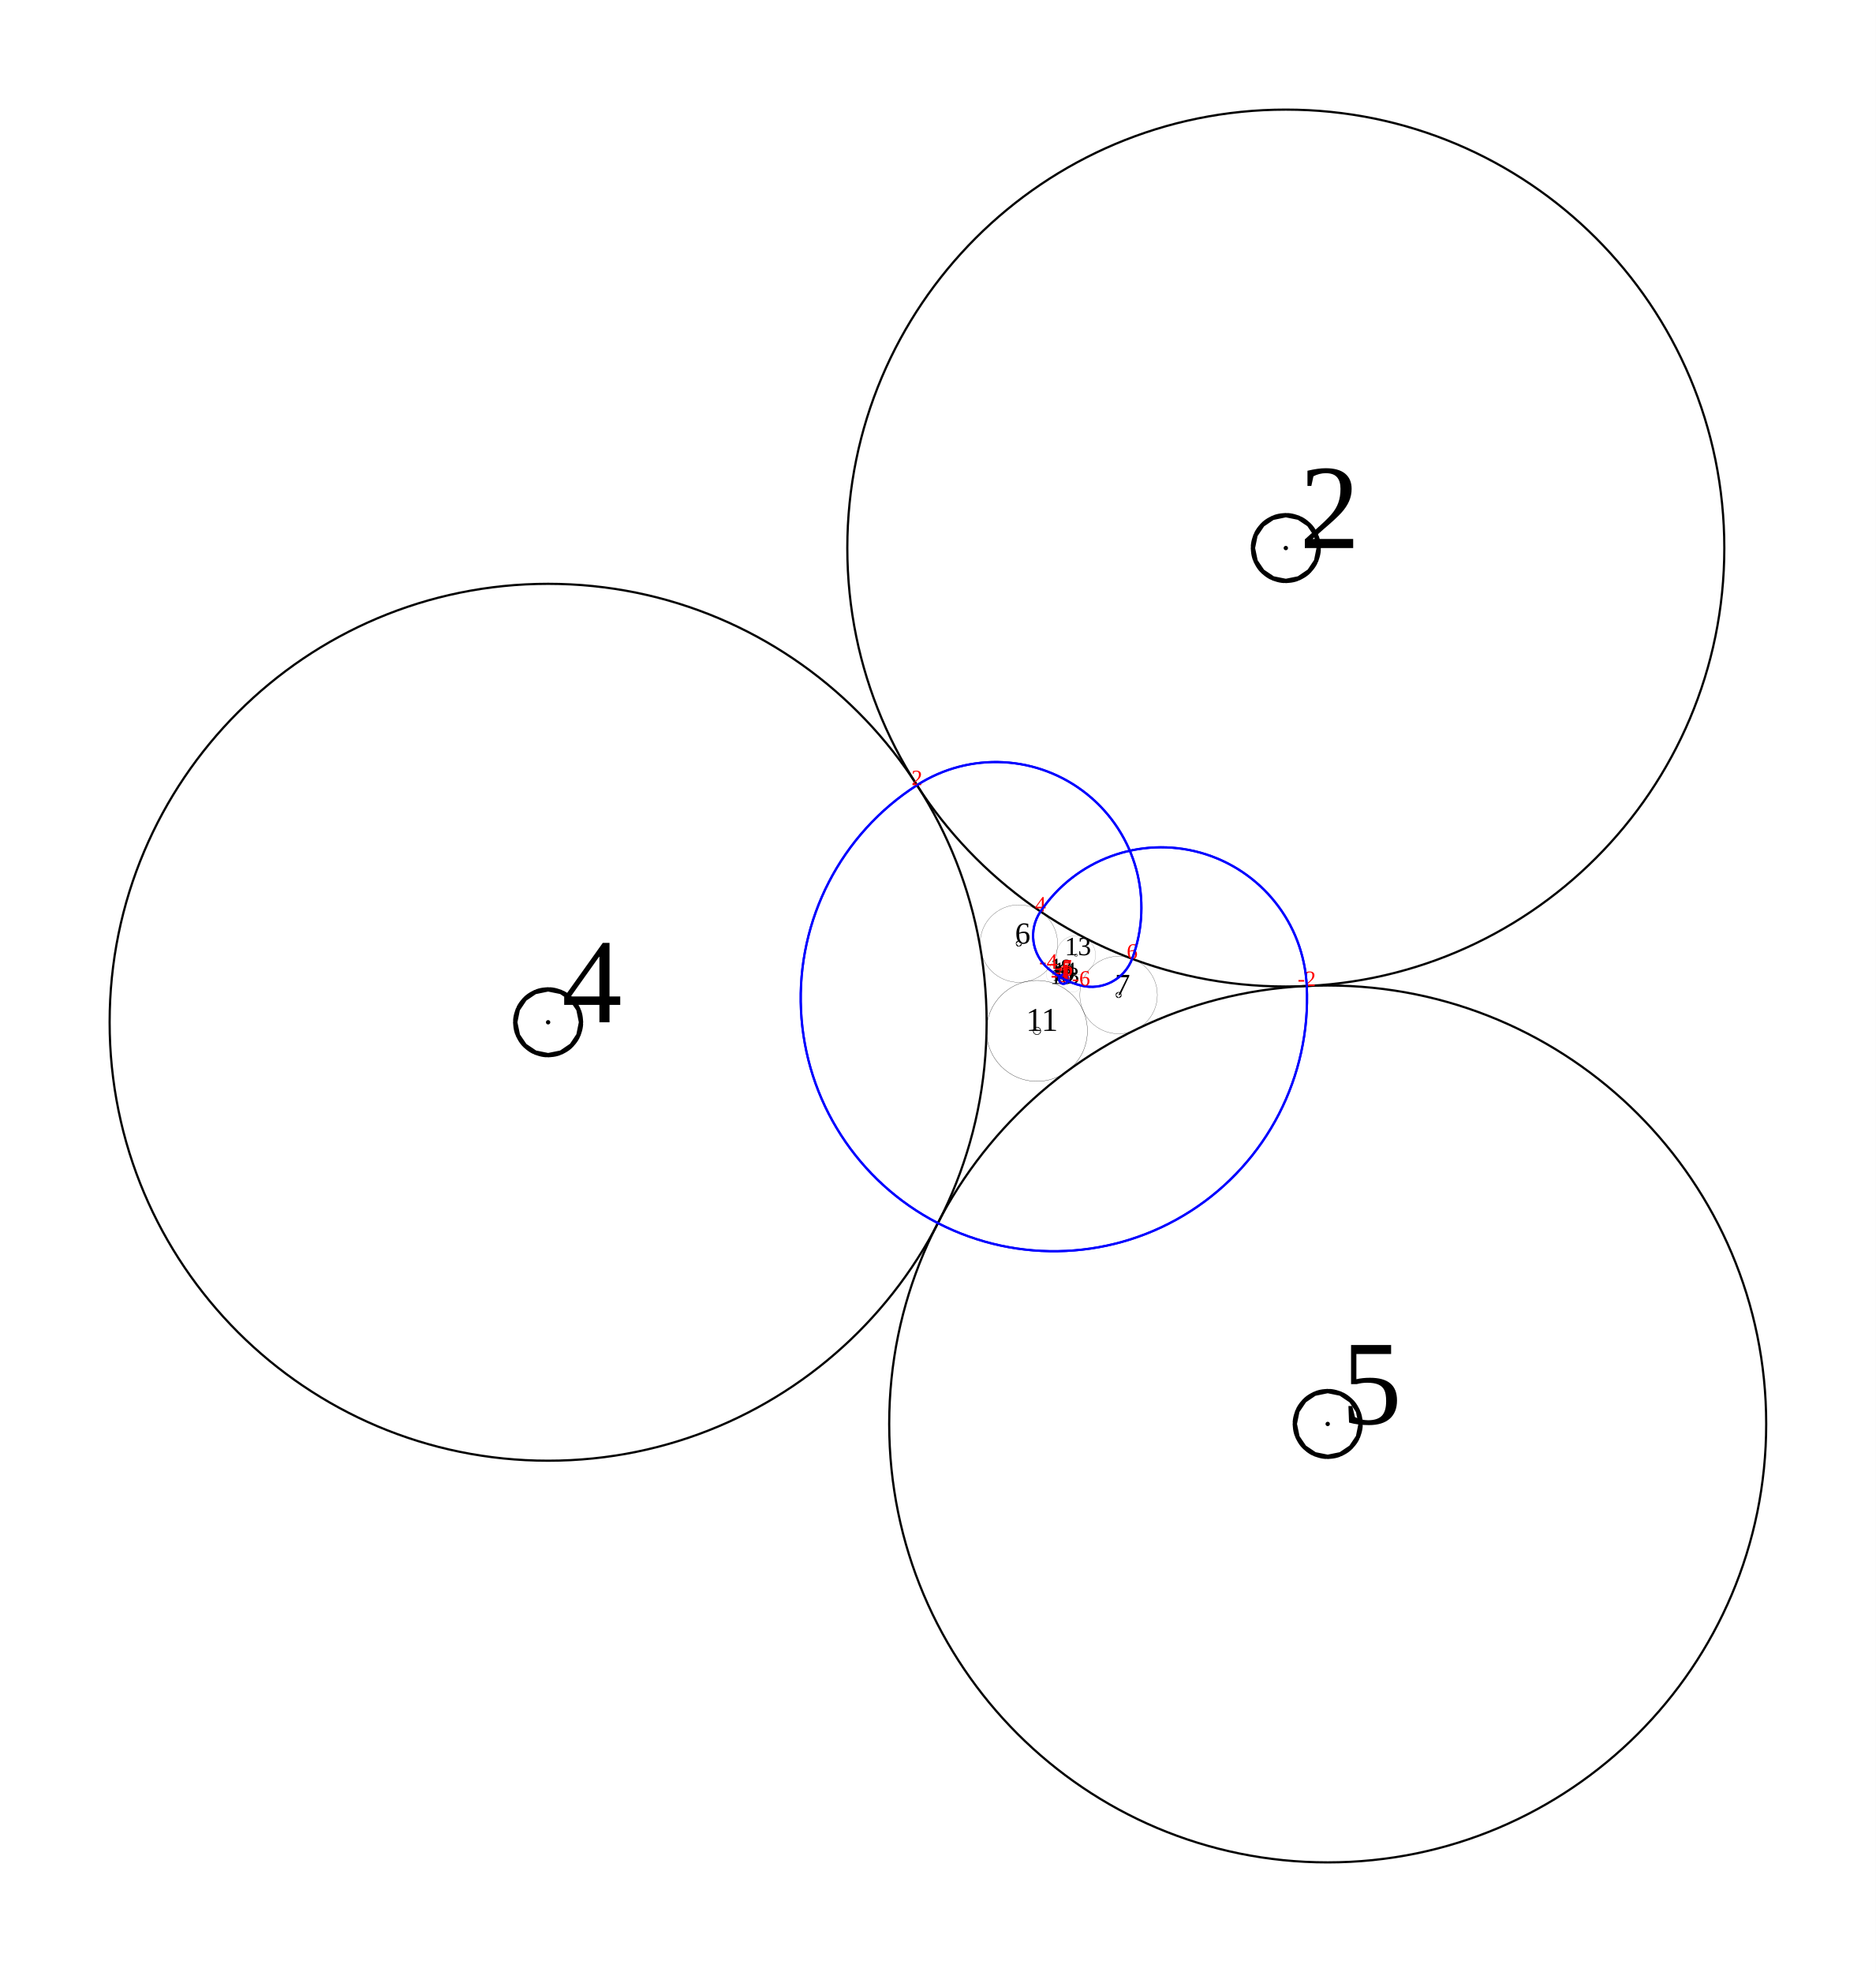
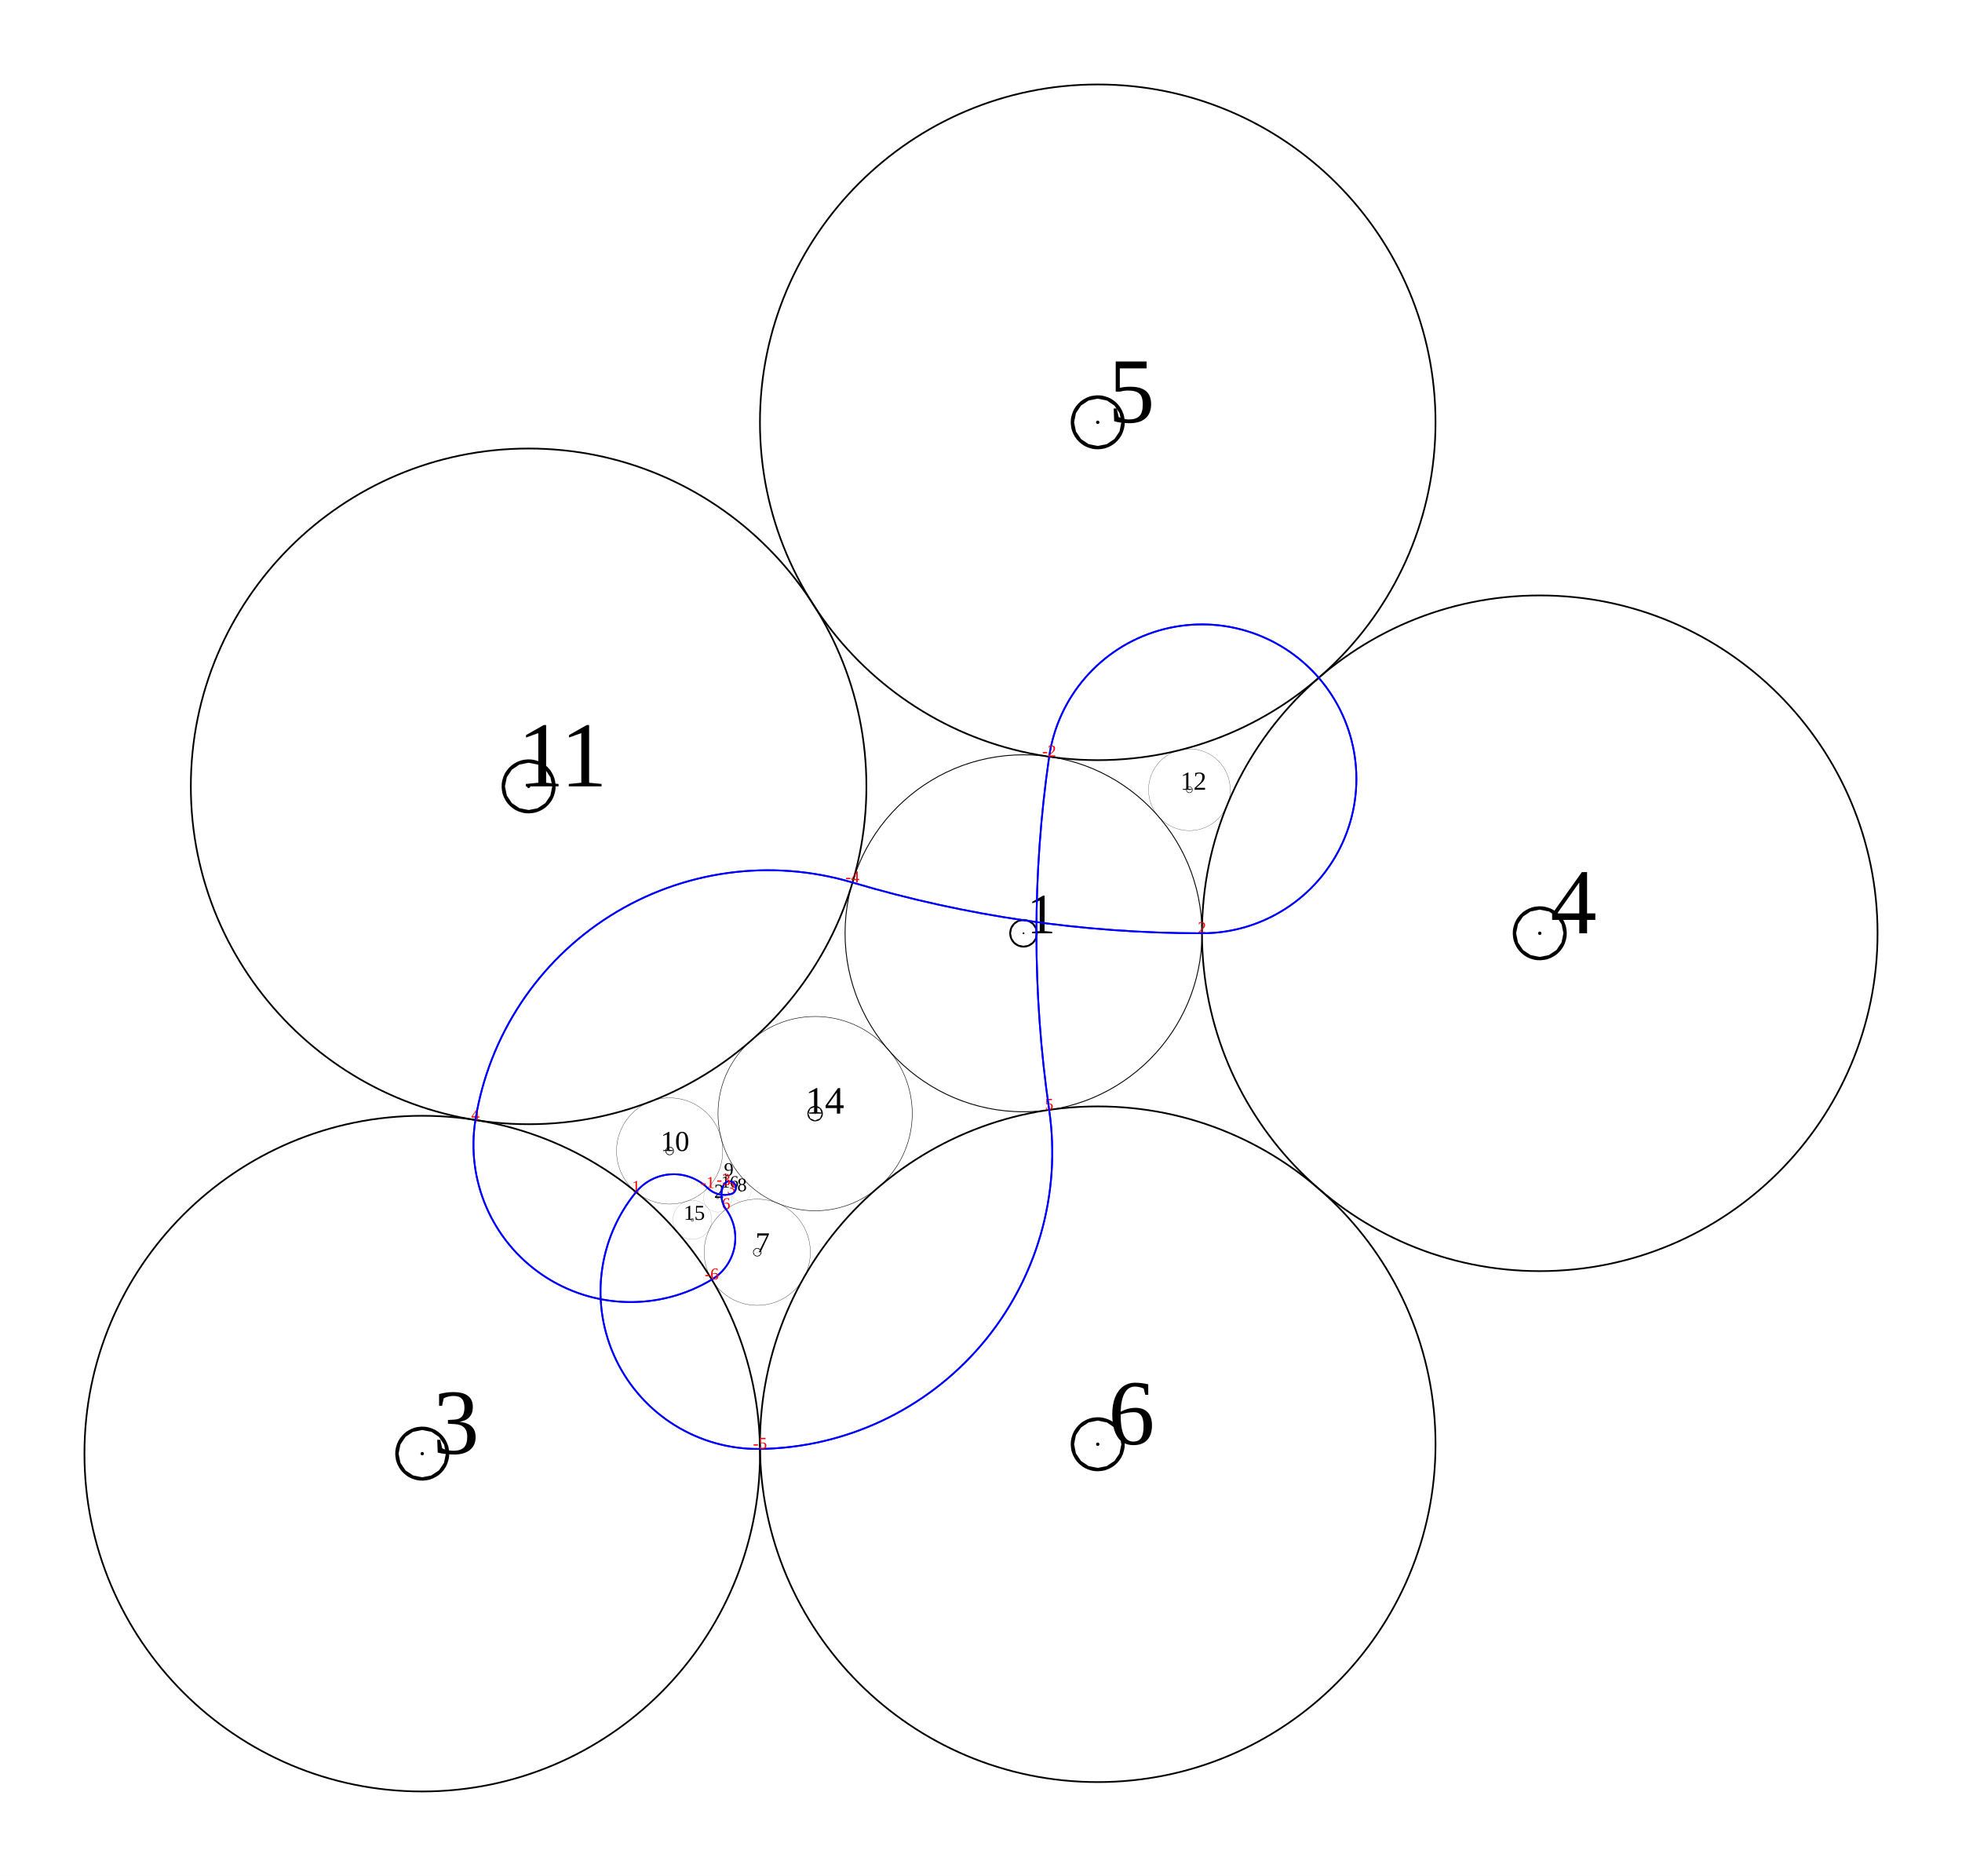
- <svg xmlns="http://www.w3.org/2000/svg" baseProfile="full" height="899.544" version="1.1" viewBox="0,0,855.567,899.544" width="855.567">
+ <svg xmlns="http://www.w3.org/2000/svg" baseProfile="full" height="1110.533" version="1.1" viewBox="0,0,1161.687,1110.533" width="1161.687">
  <defs />
-   <rect fill="white" height="899.544" width="855.567" x="0" y="0" />
-   <circle cx="605.567" cy="649.544" fill="none" r="200" stroke="black" stroke-width="1" />
-   <circle cx="605.567" cy="649.544" fill="black" r="1" stroke="black" stroke-width="30" />
-   <text fill="black" font-size="55px" text-anchor="middle" x="625.567" y="649.544">5</text>
-   <circle cx="250.0" cy="466.316" fill="none" r="200" stroke="black" stroke-width="1" />
-   <circle cx="250.0" cy="466.316" fill="black" r="1" stroke="black" stroke-width="30" />
-   <text fill="black" font-size="55px" text-anchor="middle" x="270.0" y="466.316">4</text>
-   <circle cx="586.463" cy="250.0" fill="none" r="200" stroke="black" stroke-width="1" />
-   <circle cx="586.463" cy="250.0" fill="black" r="1" stroke="black" stroke-width="30" />
-   <text fill="black" font-size="55px" text-anchor="middle" x="606.463" y="250.0">2</text>
-   <circle cx="481.229" cy="444.505" fill="none" r="4.041" stroke="black" stroke-width="0.02" />
-   <circle cx="481.229" cy="444.505" fill="black" r="0.02" stroke="black" stroke-width="0.606" />
-   <text fill="black" font-size="10.909px" text-anchor="middle" x="481.633" y="444.505">1</text>
-   <circle cx="489.137" cy="448.579" fill="none" r="4.041" stroke="black" stroke-width="0.02" />
-   <circle cx="489.137" cy="448.579" fill="black" r="0.02" stroke="black" stroke-width="0.606" />
-   <text fill="black" font-size="10.909px" text-anchor="middle" x="489.541" y="448.579">3</text>
-   <circle cx="464.695" cy="430.428" fill="none" r="17.674" stroke="black" stroke-width="0.088" />
-   <circle cx="464.695" cy="430.428" fill="black" r="0.088" stroke="black" stroke-width="2.651" />
-   <text fill="black" font-size="13.977px" text-anchor="middle" x="466.462" y="430.428">6</text>
-   <circle cx="510.196" cy="453.875" fill="none" r="17.674" stroke="black" stroke-width="0.088" />
-   <circle cx="510.196" cy="453.875" fill="black" r="0.088" stroke="black" stroke-width="2.651" />
-   <text fill="black" font-size="13.977px" text-anchor="middle" x="511.963" y="453.875">7</text>
-   <circle cx="486.233" cy="444.505" fill="none" r="0.962" stroke="black" stroke-width="0.005" />
-   <circle cx="486.233" cy="444.505" fill="black" r="0.005" stroke="black" stroke-width="0.144" />
-   <text fill="black" font-size="10.217px" text-anchor="middle" x="486.329" y="444.505">8</text>
-   <circle cx="485.16" cy="446.586" fill="none" r="0.407" stroke="black" stroke-width="0.002" />
-   <circle cx="485.16" cy="446.586" fill="black" r="0.002" stroke="black" stroke-width="0.061" />
-   <text fill="black" font-size="10.092px" text-anchor="middle" x="485.201" y="446.586">9</text>
-   <circle cx="484.003" cy="448.831" fill="none" r="1.098" stroke="black" stroke-width="0.005" />
-   <circle cx="484.003" cy="448.831" fill="black" r="0.005" stroke="black" stroke-width="0.165" />
-   <text fill="black" font-size="10.247px" text-anchor="middle" x="484.113" y="448.831">10</text>
-   <circle cx="472.965" cy="470.252" fill="none" r="23" stroke="black" stroke-width="0.115" />
-   <circle cx="472.965" cy="470.252" fill="black" r="0.115" stroke="black" stroke-width="3.45" />
-   <text fill="black" font-size="15.175px" text-anchor="middle" x="475.265" y="470.252">11</text>
-   <circle cx="490.761" cy="435.716" fill="none" r="8.924" stroke="black" stroke-width="0.045" />
-   <circle cx="490.761" cy="435.716" fill="black" r="0.045" stroke="black" stroke-width="1.339" />
-   <text fill="black" font-size="12.008px" text-anchor="middle" x="491.654" y="435.716">13</text>
-   <circle cx="485.569" cy="445.792" fill="none" r="0.486" stroke="black" stroke-width="0.002" />
-   <circle cx="485.569" cy="445.792" fill="black" r="0.002" stroke="black" stroke-width="0.073" />
-   <text fill="black" font-size="10.109px" text-anchor="middle" x="485.618" y="445.792">14</text>
-   <circle cx="484.74" cy="447.401" fill="none" r="0.51" stroke="black" stroke-width="0.003" />
-   <circle cx="484.74" cy="447.401" fill="black" r="0.003" stroke="black" stroke-width="0.077" />
-   <text fill="black" font-size="10.115px" text-anchor="middle" x="484.791" y="447.401">15</text>
-   <text fill="red" font-size="10px" text-anchor="middle" x="485.27" y="444.505">-5</text>
-   <path d="M 485.27,444.505 A 2.209 2.209 0 0,0 483.411 447.906" fill="none" stroke="blue" stroke-width="1" />
-   <path d="M 483.411,447.906 A 1.897 1.897 0 0,0 485.1 448.777" fill="none" stroke="blue" stroke-width="1" />
-   <text fill="red" font-size="10px" text-anchor="middle" x="485.1" y="448.777">3</text>
-   <path d="M 485.1,448.777 A 2.209 2.209 0 0,0 486.791 445.288" fill="none" stroke="blue" stroke-width="1" />
-   <path d="M 486.791,445.288 A 1.868 1.868 0 0,0 485.27 444.505" fill="none" stroke="blue" stroke-width="1" />
-   <text fill="red" font-size="10px" text-anchor="middle" x="483.411" y="447.906">-3</text>
-   <path d="M 483.411,447.906 A 2.209 2.209 0 0,1 485.27 444.505" fill="none" stroke="blue" stroke-width="1" />
-   <path d="M 485.27,444.505 A 1.868 1.868 0 0,1 486.791 445.288" fill="none" stroke="blue" stroke-width="1" />
-   <text fill="red" font-size="10px" text-anchor="middle" x="486.791" y="445.288">5</text>
-   <path d="M 486.791,445.288 A 2.209 2.209 0 0,1 485.1 448.777" fill="none" stroke="blue" stroke-width="1" />
-   <path d="M 485.1,448.777 A 1.897 1.897 0 0,1 483.411 447.906" fill="none" stroke="blue" stroke-width="1" />
-   <text fill="red" font-size="10px" text-anchor="middle" x="478.152" y="441.885">-4</text>
-   <path d="M 478.152,441.885 A 36.858 36.858 0 0,0 484.801 446.395" fill="none" stroke="blue" stroke-width="1" />
-   <path d="M 484.801,446.395 A 36.858 36.858 0 0,0 485.524 446.768" fill="none" stroke="blue" stroke-width="1" />
-   <text fill="red" font-size="10px" text-anchor="middle" x="485.524" y="446.768">1</text>
-   <path d="M 485.524,446.768 A 36.858 36.858 0 0,0 493.056 449.565" fill="none" stroke="blue" stroke-width="1" />
-   <path d="M 493.056,449.565 A 19.765 19.765 0 0,0 516.388 437.322" fill="none" stroke="blue" stroke-width="1" />
-   <text fill="red" font-size="10px" text-anchor="middle" x="516.388" y="437.322">6</text>
-   <path d="M 516.388,437.322 A 66.439 66.439 0 0,0 418.231 358.158" fill="none" stroke="blue" stroke-width="1" />
-   <path d="M 418.231,358.158 A 115.47 115.47 0 0,0 427.783 557.93" fill="none" stroke="blue" stroke-width="1" />
-   <path d="M 427.783,557.93 A 115.47 115.47 0 0,0 596.015 449.772" fill="none" stroke="blue" stroke-width="1" />
-   <text fill="red" font-size="10px" text-anchor="middle" x="596.015" y="449.772">-2</text>
-   <path d="M 596.015,449.772 A 66.439 66.439 0 0,0 474.581 415.779" fill="none" stroke="blue" stroke-width="1" />
-   <path d="M 474.581,415.779 A 19.765 19.765 0 0,0 478.152 441.885" fill="none" stroke="blue" stroke-width="1" />
-   <text fill="red" font-size="10px" text-anchor="middle" x="484.801" y="446.395">-1</text>
-   <path d="M 484.801,446.395 A 36.858 36.858 0 0,1 478.152 441.885" fill="none" stroke="blue" stroke-width="1" />
-   <path d="M 478.152,441.885 A 19.765 19.765 0 0,1 474.581 415.779" fill="none" stroke="blue" stroke-width="1" />
-   <text fill="red" font-size="10px" text-anchor="middle" x="474.581" y="415.779">4</text>
-   <path d="M 474.581,415.779 A 66.439 66.439 0 0,1 596.015 449.772" fill="none" stroke="blue" stroke-width="1" />
-   <path d="M 596.015,449.772 A 115.47 115.47 0 0,1 427.783 557.93" fill="none" stroke="blue" stroke-width="1" />
-   <path d="M 427.783,557.93 A 115.47 115.47 0 0,1 418.231 358.158" fill="none" stroke="blue" stroke-width="1" />
-   <text fill="red" font-size="10px" text-anchor="middle" x="418.231" y="358.158">2</text>
-   <path d="M 418.231,358.158 A 66.439 66.439 0 0,1 516.388 437.322" fill="none" stroke="blue" stroke-width="1" />
-   <path d="M 516.388,437.322 A 19.765 19.765 0 0,1 493.056 449.565" fill="none" stroke="blue" stroke-width="1" />
-   <text fill="red" font-size="10px" text-anchor="middle" x="493.056" y="449.565">-6</text>
-   <path d="M 493.056,449.565 A 36.858 36.858 0 0,1 485.524 446.768" fill="none" stroke="blue" stroke-width="1" />
-   <path d="M 485.524,446.768 A 36.858 36.858 0 0,1 484.801 446.395" fill="none" stroke="blue" stroke-width="1" />
+   <rect fill="white" height="1110.533" width="1161.687" x="0" y="0" />
+   <circle cx="649.961" cy="250" fill="none" r="200" stroke="black" stroke-width="1" />
+   <circle cx="649.961" cy="250" fill="black" r="1" stroke="black" stroke-width="30" />
+   <text fill="black" font-size="55px" text-anchor="middle" x="669.961" y="250">5</text>
+   <circle cx="911.687" cy="552.49" fill="none" r="200" stroke="black" stroke-width="1" />
+   <circle cx="911.687" cy="552.49" fill="black" r="1" stroke="black" stroke-width="30" />
+   <text fill="black" font-size="55px" text-anchor="middle" x="931.687" y="552.49">4</text>
+   <circle cx="649.961" cy="854.979" fill="none" r="200" stroke="black" stroke-width="1" />
+   <circle cx="649.961" cy="854.979" fill="black" r="1" stroke="black" stroke-width="30" />
+   <text fill="black" font-size="55px" text-anchor="middle" x="669.961" y="854.979">6</text>
+   <circle cx="312.991" cy="465.524" fill="none" r="200" stroke="black" stroke-width="1" />
+   <circle cx="312.991" cy="465.524" fill="black" r="1" stroke="black" stroke-width="30" />
+   <text fill="black" font-size="55px" text-anchor="middle" x="332.991" y="465.524">11</text>
+   <circle cx="250.0" cy="860.533" fill="none" r="200" stroke="black" stroke-width="1" />
+   <circle cx="250.0" cy="860.533" fill="black" r="1" stroke="black" stroke-width="30" />
+   <text fill="black" font-size="55px" text-anchor="middle" x="270.0" y="860.533">3</text>
+   <circle cx="606.022" cy="552.49" fill="none" r="105.664" stroke="black" stroke-width="0.528" />
+   <circle cx="606.022" cy="552.49" fill="black" r="0.528" stroke="black" stroke-width="15.85" />
+   <text fill="black" font-size="33.774px" text-anchor="middle" x="616.589" y="552.49">1</text>
+   <circle cx="424.966" cy="709.146" fill="none" r="8.353" stroke="black" stroke-width="0.042" />
+   <circle cx="424.966" cy="709.146" fill="black" r="0.042" stroke="black" stroke-width="1.253" />
+   <text fill="black" font-size="11.879px" text-anchor="middle" x="425.802" y="709.146">2</text>
+   <circle cx="448.364" cy="741.321" fill="none" r="31.43" stroke="black" stroke-width="0.157" />
+   <circle cx="448.364" cy="741.321" fill="black" r="0.157" stroke="black" stroke-width="4.715" />
+   <text fill="black" font-size="17.072px" text-anchor="middle" x="451.507" y="741.321">7</text>
+   <circle cx="438.748" cy="705.151" fill="none" r="5.996" stroke="black" stroke-width="0.03" />
+   <circle cx="438.748" cy="705.151" fill="black" r="0.03" stroke="black" stroke-width="0.899" />
+   <text fill="black" font-size="11.349px" text-anchor="middle" x="439.347" y="705.151">8</text>
+   <circle cx="430.901" cy="696.082" fill="none" r="5.996" stroke="black" stroke-width="0.03" />
+   <circle cx="430.901" cy="696.082" fill="black" r="0.03" stroke="black" stroke-width="0.899" />
+   <text fill="black" font-size="11.349px" text-anchor="middle" x="431.501" y="696.082">9</text>
+   <circle cx="396.489" cy="681.366" fill="none" r="31.43" stroke="black" stroke-width="0.157" />
+   <circle cx="396.489" cy="681.366" fill="black" r="0.157" stroke="black" stroke-width="4.715" />
+   <text fill="black" font-size="17.072px" text-anchor="middle" x="399.632" y="681.366">10</text>
+   <circle cx="704.221" cy="467.525" fill="none" r="24.19" stroke="black" stroke-width="0.121" />
+   <circle cx="704.221" cy="467.525" fill="black" r="0.121" stroke="black" stroke-width="3.628" />
+   <text fill="black" font-size="15.443px" text-anchor="middle" x="706.64" y="467.525">12</text>
+   <circle cx="482.63" cy="659.253" fill="none" r="57.504" stroke="black" stroke-width="0.288" />
+   <circle cx="482.63" cy="659.253" fill="black" r="0.288" stroke="black" stroke-width="8.626" />
+   <text fill="black" font-size="22.938px" text-anchor="middle" x="488.381" y="659.253">14</text>
+   <circle cx="409.947" cy="722.141" fill="none" r="11.508" stroke="black" stroke-width="0.058" />
+   <circle cx="409.947" cy="722.141" fill="black" r="0.058" stroke="black" stroke-width="1.726" />
+   <text fill="black" font-size="12.589px" text-anchor="middle" x="411.098" y="722.141">15</text>
+   <circle cx="432.059" cy="703.009" fill="none" r="1.027" stroke="black" stroke-width="0.005" />
+   <circle cx="432.059" cy="703.009" fill="black" r="0.005" stroke="black" stroke-width="0.154" />
+   <text fill="black" font-size="10.231px" text-anchor="middle" x="432.162" y="703.009">16</text>
+   <path d="M 780.824,401.245 A 91.425 91.425 0 0,1 711.687 552.49" fill="none" stroke="blue" stroke-width="1" />
+   <text fill="red" font-size="10px" text-anchor="middle" x="711.687" y="552.49">2</text>
+   <path d="M 711.687,552.49 A 727.424 727.424 0 0,1 504.725 522.427" fill="none" stroke="blue" stroke-width="1" />
+   <path d="M 504.725,522.427 A 175.49 175.49 0 0,0 281.495 663.029" fill="none" stroke="blue" stroke-width="1" />
+   <text fill="red" font-size="10px" text-anchor="middle" x="281.495" y="663.029">4</text>
+   <path d="M 281.495,663.029 A 93.122 93.122 0 0,0 421.424 757.511" fill="none" stroke="blue" stroke-width="1" />
+   <path d="M 421.424,757.511 A 28.791 28.791 0 0,0 429.879 715.901" fill="none" stroke="blue" stroke-width="1" />
+   <text fill="red" font-size="10px" text-anchor="middle" x="429.879" y="715.901">6</text>
+   <path d="M 429.879,715.901 A 14.335 14.335 0 0,1 428.421 701.541" fill="none" stroke="blue" stroke-width="1" />
+   <path d="M 428.421,701.541 A 3.842 3.842 0 0,1 434.824 700.616" fill="none" stroke="blue" stroke-width="1" />
+   <path d="M 434.824,700.616 A 3.842 3.842 0 0,1 432.989 706.82" fill="none" stroke="blue" stroke-width="1" />
+   <text fill="red" font-size="10px" text-anchor="middle" x="432.989" y="706.82">3</text>
+   <path d="M 432.989,706.82 A 14.335 14.335 0 0,1 418.988 703.313" fill="none" stroke="blue" stroke-width="1" />
+   <path d="M 418.988,703.313 A 28.791 28.791 0 0,0 376.595 705.699" fill="none" stroke="blue" stroke-width="1" />
+   <text fill="red" font-size="10px" text-anchor="middle" x="376.595" y="705.699">1</text>
+   <path d="M 376.595,705.699 A 93.122 93.122 0 0,0 449.981 857.756" fill="none" stroke="blue" stroke-width="1" />
+   <path d="M 449.981,857.756 A 175.49 175.49 0 0,0 621.212 657.056" fill="none" stroke="blue" stroke-width="1" />
+   <text fill="red" font-size="10px" text-anchor="middle" x="621.212" y="657.056">5</text>
+   <path d="M 621.212,657.056 A 727.424 727.424 0 0,1 621.212 447.923" fill="none" stroke="blue" stroke-width="1" />
+   <path d="M 621.212,447.923 A 91.425 91.425 0 0,1 780.824 401.245" fill="none" stroke="blue" stroke-width="1" />
+   <text fill="red" font-size="10px" text-anchor="middle" x="504.725" y="522.427">-4</text>
+   <path d="M 504.725,522.427 A 727.424 727.424 0 0,0 711.687 552.49" fill="none" stroke="blue" stroke-width="1" />
+   <path d="M 711.687,552.49 A 91.425 91.425 0 0,0 780.824 401.245" fill="none" stroke="blue" stroke-width="1" />
+   <path d="M 780.824,401.245 A 91.425 91.425 0 0,0 621.212 447.923" fill="none" stroke="blue" stroke-width="1" />
+   <text fill="red" font-size="10px" text-anchor="middle" x="621.212" y="447.923">-2</text>
+   <path d="M 621.212,447.923 A 727.424 727.424 0 0,0 621.212 657.056" fill="none" stroke="blue" stroke-width="1" />
+   <path d="M 621.212,657.056 A 175.49 175.49 0 0,1 449.981 857.756" fill="none" stroke="blue" stroke-width="1" />
+   <text fill="red" font-size="10px" text-anchor="middle" x="449.981" y="857.756">-5</text>
+   <path d="M 449.981,857.756 A 93.122 93.122 0 0,1 376.595 705.699" fill="none" stroke="blue" stroke-width="1" />
+   <path d="M 376.595,705.699 A 28.791 28.791 0 0,1 418.988 703.313" fill="none" stroke="blue" stroke-width="1" />
+   <text fill="red" font-size="10px" text-anchor="middle" x="418.988" y="703.313">-1</text>
+   <path d="M 418.988,703.313 A 14.335 14.335 0 0,0 432.989 706.82" fill="none" stroke="blue" stroke-width="1" />
+   <path d="M 432.989,706.82 A 3.842 3.842 0 0,0 434.824 700.616" fill="none" stroke="blue" stroke-width="1" />
+   <path d="M 434.824,700.616 A 3.842 3.842 0 0,0 428.421 701.541" fill="none" stroke="blue" stroke-width="1" />
+   <text fill="red" font-size="10px" text-anchor="middle" x="428.421" y="701.541">-3</text>
+   <path d="M 428.421,701.541 A 14.335 14.335 0 0,0 429.879 715.901" fill="none" stroke="blue" stroke-width="1" />
+   <path d="M 429.879,715.901 A 28.791 28.791 0 0,1 421.424 757.511" fill="none" stroke="blue" stroke-width="1" />
+   <text fill="red" font-size="10px" text-anchor="middle" x="421.424" y="757.511">-6</text>
+   <path d="M 421.424,757.511 A 93.122 93.122 0 0,1 281.495 663.029" fill="none" stroke="blue" stroke-width="1" />
+   <path d="M 281.495,663.029 A 175.49 175.49 0 0,1 504.725 522.427" fill="none" stroke="blue" stroke-width="1" />
</svg>
